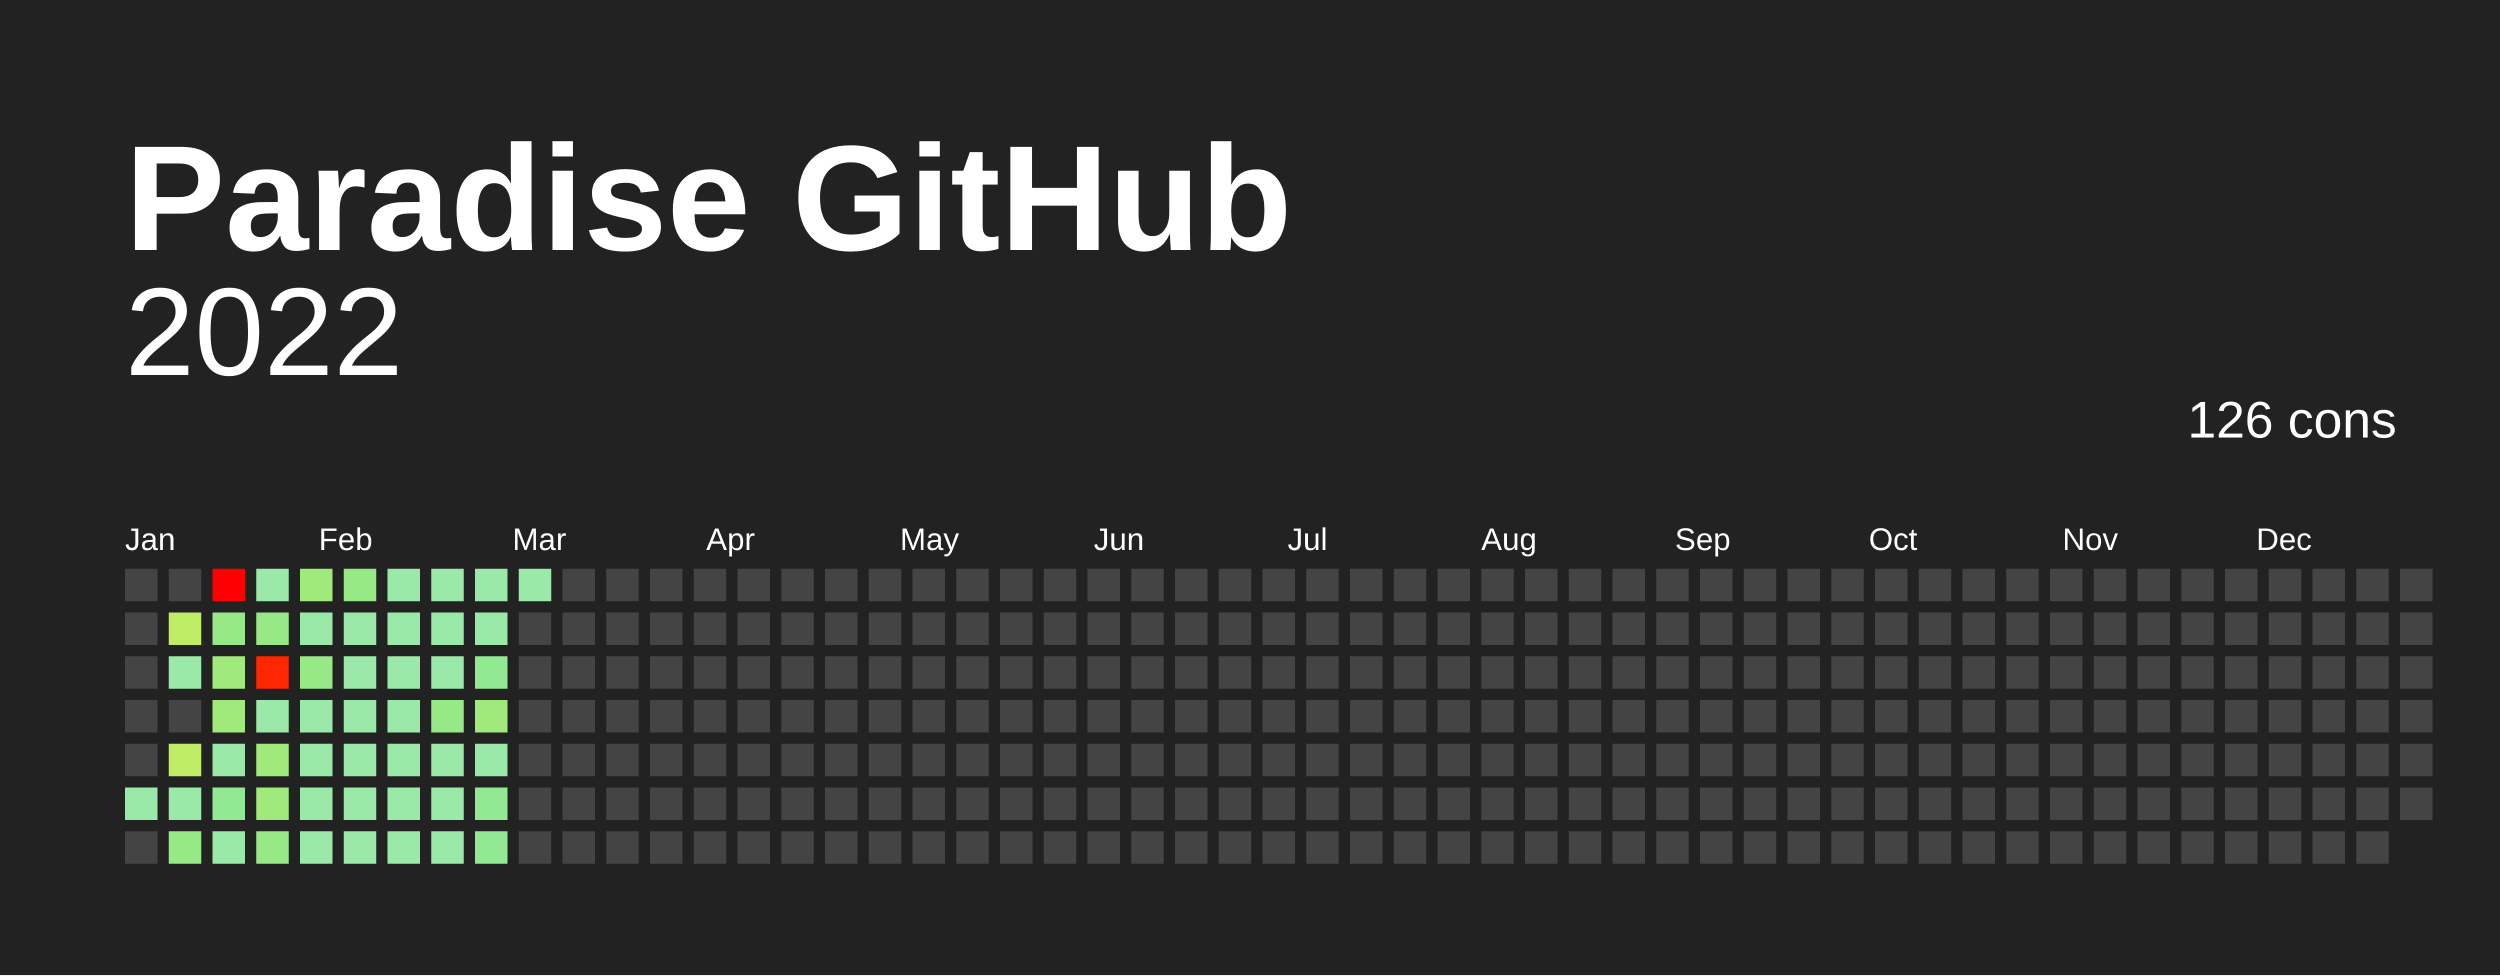
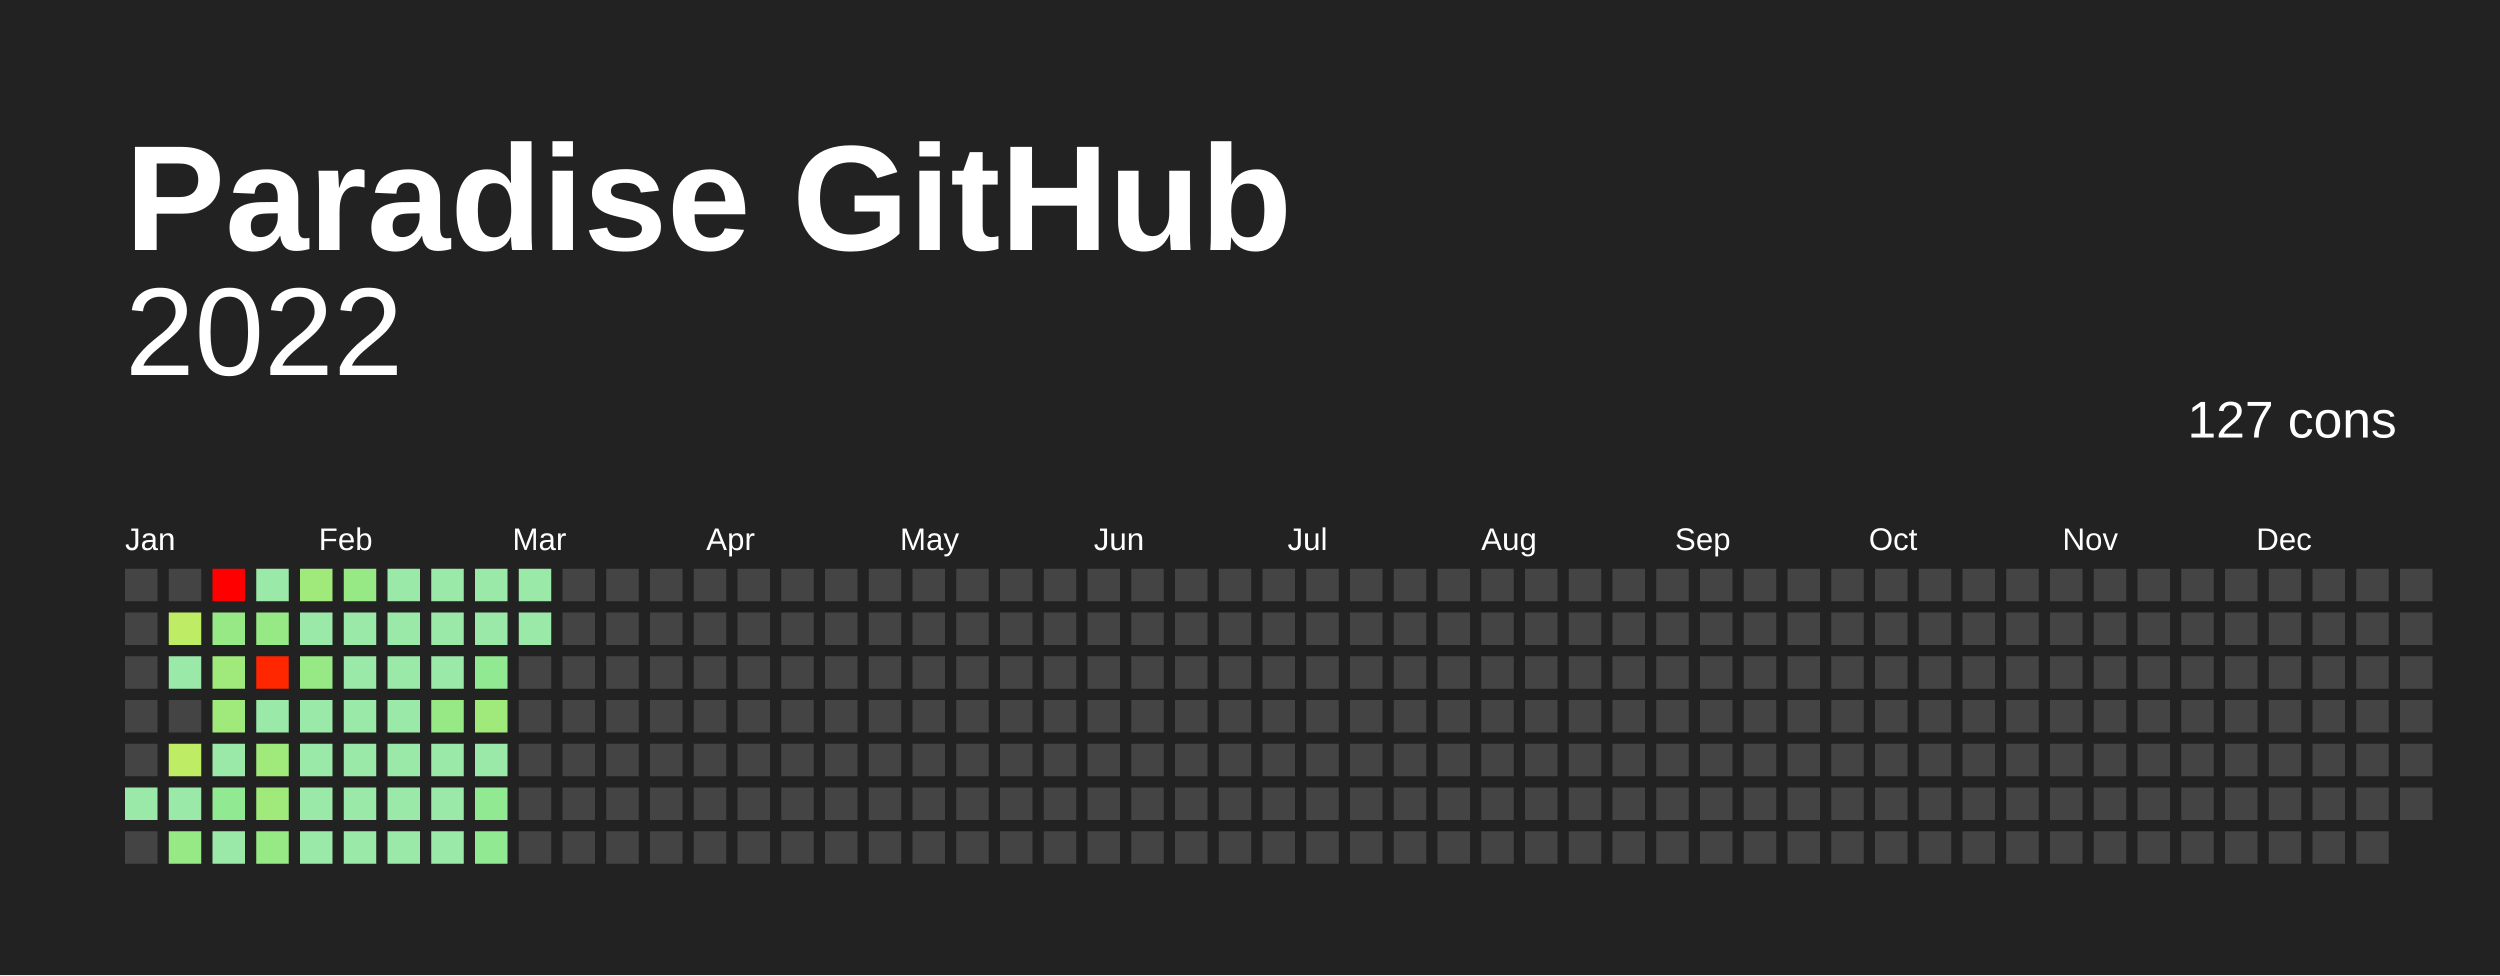
<svg xmlns="http://www.w3.org/2000/svg" baseProfile="full" height="78mm" version="1.1" viewBox="0,0,200,78" width="200mm">
  <defs />
  <rect fill="#222222" height="78" width="200" x="0" y="0" />
  <text fill="#FFFFFF" style="font-size:12px; font-family:Arial; font-weight:bold;" x="10" y="20">Paradise GitHub</text>
  <text alignment-baseline="hanging" fill="#FFFFFF" style="font-size:10.0px; font-family:Arial;" x="10" y="30">2022</text>
-   <text alignment-baseline="hanging" fill="#FFFFFF" style="font-size:4.125px; font-family:Arial;" x="175" y="35">126 cons</text>
+   <text alignment-baseline="hanging" fill="#FFFFFF" style="font-size:4.125px; font-family:Arial;" x="175" y="35">127 cons</text>
  <text fill="#FFFFFF" style="font-size:2.5px; font-family:Arial" x="10.0" y="44">Jan</text>
  <text fill="#FFFFFF" style="font-size:2.5px; font-family:Arial" x="25.5" y="44">Feb</text>
  <text fill="#FFFFFF" style="font-size:2.5px; font-family:Arial" x="41.0" y="44">Mar</text>
  <text fill="#FFFFFF" style="font-size:2.5px; font-family:Arial" x="56.5" y="44">Apr</text>
  <text fill="#FFFFFF" style="font-size:2.5px; font-family:Arial" x="72.0" y="44">May</text>
  <text fill="#FFFFFF" style="font-size:2.5px; font-family:Arial" x="87.5" y="44">Jun</text>
  <text fill="#FFFFFF" style="font-size:2.5px; font-family:Arial" x="103.0" y="44">Jul</text>
  <text fill="#FFFFFF" style="font-size:2.5px; font-family:Arial" x="118.5" y="44">Aug</text>
  <text fill="#FFFFFF" style="font-size:2.5px; font-family:Arial" x="134.0" y="44">Sep</text>
  <text fill="#FFFFFF" style="font-size:2.5px; font-family:Arial" x="149.5" y="44">Oct</text>
  <text fill="#FFFFFF" style="font-size:2.5px; font-family:Arial" x="165.0" y="44">Nov</text>
  <text fill="#FFFFFF" style="font-size:2.5px; font-family:Arial" x="180.5" y="44">Dec</text>
  <rect fill="#444444" height="2.6" width="2.6" x="10.0" y="45.5" />
  <rect fill="#444444" height="2.6" width="2.6" x="10.0" y="49.0" />
  <rect fill="#444444" height="2.6" width="2.6" x="10.0" y="52.5" />
  <rect fill="#444444" height="2.6" width="2.6" x="10.0" y="56.0" />
  <rect fill="#444444" height="2.6" width="2.6" x="10.0" y="59.5" />
  <rect fill="#9be9a8" height="2.6" width="2.6" x="10.0" y="63.0" />
  <rect fill="#444444" height="2.6" width="2.6" x="10.0" y="66.5" />
  <rect fill="#444444" height="2.6" width="2.6" x="13.5" y="45.5" />
  <rect fill="#bfec65" height="2.6" width="2.6" x="13.5" y="49.0" />
  <rect fill="#9be9a8" height="2.6" width="2.6" x="13.5" y="52.5" />
  <rect fill="#444444" height="2.6" width="2.6" x="13.5" y="56.0" />
  <rect fill="#bfec65" height="2.6" width="2.6" x="13.5" y="59.5" />
  <rect fill="#9be9a8" height="2.6" width="2.6" x="13.5" y="63.0" />
  <rect fill="#97e986" height="2.6" width="2.6" x="13.5" y="66.5" />
  <rect fill="red" height="2.6" width="2.6" x="17.0" y="45.5" />
  <rect fill="#97e986" height="2.6" width="2.6" x="17.0" y="49.0" />
  <rect fill="#a0ea7b" height="2.6" width="2.6" x="17.0" y="52.5" />
  <rect fill="#a0ea7b" height="2.6" width="2.6" x="17.0" y="56.0" />
  <rect fill="#9be9a8" height="2.6" width="2.6" x="17.0" y="59.5" />
  <rect fill="#91e991" height="2.6" width="2.6" x="17.0" y="63.0" />
  <rect fill="#9be9a8" height="2.6" width="2.6" x="17.0" y="66.5" />
  <rect fill="#9be9a8" height="2.6" width="2.6" x="20.5" y="45.5" />
  <rect fill="#97e986" height="2.6" width="2.6" x="20.5" y="49.0" />
  <rect fill="#ff2700" height="2.6" width="2.6" x="20.5" y="52.5" />
  <rect fill="#9be9a8" height="2.6" width="2.6" x="20.5" y="56.0" />
  <rect fill="#a0ea7b" height="2.6" width="2.6" x="20.5" y="59.5" />
  <rect fill="#a0ea7b" height="2.6" width="2.6" x="20.5" y="63.0" />
  <rect fill="#97e986" height="2.6" width="2.6" x="20.5" y="66.5" />
  <rect fill="#a0ea7b" height="2.6" width="2.6" x="24.0" y="45.5" />
  <rect fill="#9be9a8" height="2.6" width="2.6" x="24.0" y="49.0" />
  <rect fill="#97e986" height="2.6" width="2.6" x="24.0" y="52.5" />
  <rect fill="#9be9a8" height="2.6" width="2.6" x="24.0" y="56.0" />
  <rect fill="#9be9a8" height="2.6" width="2.6" x="24.0" y="59.5" />
  <rect fill="#9be9a8" height="2.6" width="2.6" x="24.0" y="63.0" />
  <rect fill="#9be9a8" height="2.6" width="2.6" x="24.0" y="66.5" />
  <rect fill="#97e986" height="2.6" width="2.6" x="27.5" y="45.5" />
  <rect fill="#9be9a8" height="2.6" width="2.6" x="27.5" y="49.0" />
  <rect fill="#9be9a8" height="2.6" width="2.6" x="27.5" y="52.5" />
  <rect fill="#9be9a8" height="2.6" width="2.6" x="27.5" y="56.0" />
  <rect fill="#9be9a8" height="2.6" width="2.6" x="27.5" y="59.5" />
  <rect fill="#9be9a8" height="2.6" width="2.6" x="27.5" y="63.0" />
  <rect fill="#9be9a8" height="2.6" width="2.6" x="27.5" y="66.5" />
  <rect fill="#9be9a8" height="2.6" width="2.6" x="31.0" y="45.5" />
  <rect fill="#9be9a8" height="2.6" width="2.6" x="31.0" y="49.0" />
  <rect fill="#9be9a8" height="2.6" width="2.6" x="31.0" y="52.5" />
  <rect fill="#9be9a8" height="2.6" width="2.6" x="31.0" y="56.0" />
  <rect fill="#9be9a8" height="2.6" width="2.6" x="31.0" y="59.5" />
  <rect fill="#9be9a8" height="2.6" width="2.6" x="31.0" y="63.0" />
  <rect fill="#9be9a8" height="2.6" width="2.6" x="31.0" y="66.5" />
  <rect fill="#9be9a8" height="2.6" width="2.6" x="34.5" y="45.5" />
  <rect fill="#9be9a8" height="2.6" width="2.6" x="34.5" y="49.0" />
  <rect fill="#9be9a8" height="2.6" width="2.6" x="34.5" y="52.5" />
  <rect fill="#97e986" height="2.6" width="2.6" x="34.5" y="56.0" />
  <rect fill="#9be9a8" height="2.6" width="2.6" x="34.5" y="59.5" />
  <rect fill="#9be9a8" height="2.6" width="2.6" x="34.5" y="63.0" />
  <rect fill="#9be9a8" height="2.6" width="2.6" x="34.5" y="66.5" />
  <rect fill="#9be9a8" height="2.6" width="2.6" x="38.0" y="45.5" />
  <rect fill="#9be9a8" height="2.6" width="2.6" x="38.0" y="49.0" />
  <rect fill="#91e991" height="2.6" width="2.6" x="38.0" y="52.5" />
  <rect fill="#a0ea7b" height="2.6" width="2.6" x="38.0" y="56.0" />
  <rect fill="#9be9a8" height="2.6" width="2.6" x="38.0" y="59.5" />
  <rect fill="#91e991" height="2.6" width="2.6" x="38.0" y="63.0" />
  <rect fill="#91e991" height="2.6" width="2.6" x="38.0" y="66.5" />
  <rect fill="#9be9a8" height="2.6" width="2.6" x="41.5" y="45.5" />
-   <rect fill="#444444" height="2.6" width="2.6" x="41.5" y="49.0" />
+   <rect fill="#9be9a8" height="2.6" width="2.6" x="41.5" y="49.0" />
  <rect fill="#444444" height="2.6" width="2.6" x="41.5" y="52.5" />
  <rect fill="#444444" height="2.6" width="2.6" x="41.5" y="56.0" />
  <rect fill="#444444" height="2.6" width="2.6" x="41.5" y="59.5" />
  <rect fill="#444444" height="2.6" width="2.6" x="41.5" y="63.0" />
  <rect fill="#444444" height="2.6" width="2.6" x="41.5" y="66.5" />
  <rect fill="#444444" height="2.6" width="2.6" x="45.0" y="45.5" />
  <rect fill="#444444" height="2.6" width="2.6" x="45.0" y="49.0" />
  <rect fill="#444444" height="2.6" width="2.6" x="45.0" y="52.5" />
  <rect fill="#444444" height="2.6" width="2.6" x="45.0" y="56.0" />
  <rect fill="#444444" height="2.6" width="2.6" x="45.0" y="59.5" />
  <rect fill="#444444" height="2.6" width="2.6" x="45.0" y="63.0" />
  <rect fill="#444444" height="2.6" width="2.6" x="45.0" y="66.5" />
  <rect fill="#444444" height="2.6" width="2.6" x="48.5" y="45.5" />
  <rect fill="#444444" height="2.6" width="2.6" x="48.5" y="49.0" />
  <rect fill="#444444" height="2.6" width="2.6" x="48.5" y="52.5" />
  <rect fill="#444444" height="2.6" width="2.6" x="48.5" y="56.0" />
  <rect fill="#444444" height="2.6" width="2.6" x="48.5" y="59.5" />
  <rect fill="#444444" height="2.6" width="2.6" x="48.5" y="63.0" />
  <rect fill="#444444" height="2.6" width="2.6" x="48.5" y="66.5" />
  <rect fill="#444444" height="2.6" width="2.6" x="52.0" y="45.5" />
  <rect fill="#444444" height="2.6" width="2.6" x="52.0" y="49.0" />
  <rect fill="#444444" height="2.6" width="2.6" x="52.0" y="52.5" />
  <rect fill="#444444" height="2.6" width="2.6" x="52.0" y="56.0" />
  <rect fill="#444444" height="2.6" width="2.6" x="52.0" y="59.5" />
  <rect fill="#444444" height="2.6" width="2.6" x="52.0" y="63.0" />
  <rect fill="#444444" height="2.6" width="2.6" x="52.0" y="66.5" />
  <rect fill="#444444" height="2.6" width="2.6" x="55.5" y="45.5" />
  <rect fill="#444444" height="2.6" width="2.6" x="55.5" y="49.0" />
  <rect fill="#444444" height="2.6" width="2.6" x="55.5" y="52.5" />
  <rect fill="#444444" height="2.6" width="2.6" x="55.5" y="56.0" />
  <rect fill="#444444" height="2.6" width="2.6" x="55.5" y="59.5" />
  <rect fill="#444444" height="2.6" width="2.6" x="55.5" y="63.0" />
  <rect fill="#444444" height="2.6" width="2.6" x="55.5" y="66.5" />
  <rect fill="#444444" height="2.6" width="2.6" x="59.0" y="45.5" />
  <rect fill="#444444" height="2.6" width="2.6" x="59.0" y="49.0" />
  <rect fill="#444444" height="2.6" width="2.6" x="59.0" y="52.5" />
  <rect fill="#444444" height="2.6" width="2.6" x="59.0" y="56.0" />
  <rect fill="#444444" height="2.6" width="2.6" x="59.0" y="59.5" />
  <rect fill="#444444" height="2.6" width="2.6" x="59.0" y="63.0" />
  <rect fill="#444444" height="2.6" width="2.6" x="59.0" y="66.5" />
  <rect fill="#444444" height="2.6" width="2.6" x="62.5" y="45.5" />
  <rect fill="#444444" height="2.6" width="2.6" x="62.5" y="49.0" />
  <rect fill="#444444" height="2.6" width="2.6" x="62.5" y="52.5" />
  <rect fill="#444444" height="2.6" width="2.6" x="62.5" y="56.0" />
  <rect fill="#444444" height="2.6" width="2.6" x="62.5" y="59.5" />
  <rect fill="#444444" height="2.6" width="2.6" x="62.5" y="63.0" />
  <rect fill="#444444" height="2.6" width="2.6" x="62.5" y="66.5" />
  <rect fill="#444444" height="2.6" width="2.6" x="66.0" y="45.5" />
  <rect fill="#444444" height="2.6" width="2.6" x="66.0" y="49.0" />
  <rect fill="#444444" height="2.6" width="2.6" x="66.0" y="52.5" />
  <rect fill="#444444" height="2.6" width="2.6" x="66.0" y="56.0" />
  <rect fill="#444444" height="2.6" width="2.6" x="66.0" y="59.5" />
  <rect fill="#444444" height="2.6" width="2.6" x="66.0" y="63.0" />
  <rect fill="#444444" height="2.6" width="2.6" x="66.0" y="66.5" />
  <rect fill="#444444" height="2.6" width="2.6" x="69.5" y="45.5" />
  <rect fill="#444444" height="2.6" width="2.6" x="69.5" y="49.0" />
  <rect fill="#444444" height="2.6" width="2.6" x="69.5" y="52.5" />
  <rect fill="#444444" height="2.6" width="2.6" x="69.5" y="56.0" />
  <rect fill="#444444" height="2.6" width="2.6" x="69.5" y="59.5" />
  <rect fill="#444444" height="2.6" width="2.6" x="69.5" y="63.0" />
  <rect fill="#444444" height="2.6" width="2.6" x="69.5" y="66.5" />
  <rect fill="#444444" height="2.6" width="2.6" x="73.0" y="45.5" />
  <rect fill="#444444" height="2.6" width="2.6" x="73.0" y="49.0" />
  <rect fill="#444444" height="2.6" width="2.6" x="73.0" y="52.5" />
  <rect fill="#444444" height="2.6" width="2.6" x="73.0" y="56.0" />
  <rect fill="#444444" height="2.6" width="2.6" x="73.0" y="59.5" />
  <rect fill="#444444" height="2.6" width="2.6" x="73.0" y="63.0" />
  <rect fill="#444444" height="2.6" width="2.6" x="73.0" y="66.5" />
  <rect fill="#444444" height="2.6" width="2.6" x="76.5" y="45.5" />
  <rect fill="#444444" height="2.6" width="2.6" x="76.5" y="49.0" />
  <rect fill="#444444" height="2.6" width="2.6" x="76.5" y="52.5" />
  <rect fill="#444444" height="2.6" width="2.6" x="76.5" y="56.0" />
  <rect fill="#444444" height="2.6" width="2.6" x="76.5" y="59.5" />
  <rect fill="#444444" height="2.6" width="2.6" x="76.5" y="63.0" />
  <rect fill="#444444" height="2.6" width="2.6" x="76.5" y="66.5" />
  <rect fill="#444444" height="2.6" width="2.6" x="80.0" y="45.5" />
  <rect fill="#444444" height="2.6" width="2.6" x="80.0" y="49.0" />
  <rect fill="#444444" height="2.6" width="2.6" x="80.0" y="52.5" />
  <rect fill="#444444" height="2.6" width="2.6" x="80.0" y="56.0" />
  <rect fill="#444444" height="2.6" width="2.6" x="80.0" y="59.5" />
  <rect fill="#444444" height="2.6" width="2.6" x="80.0" y="63.0" />
  <rect fill="#444444" height="2.6" width="2.6" x="80.0" y="66.5" />
  <rect fill="#444444" height="2.6" width="2.6" x="83.5" y="45.5" />
  <rect fill="#444444" height="2.6" width="2.6" x="83.5" y="49.0" />
  <rect fill="#444444" height="2.6" width="2.6" x="83.5" y="52.5" />
  <rect fill="#444444" height="2.6" width="2.6" x="83.5" y="56.0" />
  <rect fill="#444444" height="2.6" width="2.6" x="83.5" y="59.5" />
  <rect fill="#444444" height="2.6" width="2.6" x="83.5" y="63.0" />
  <rect fill="#444444" height="2.6" width="2.6" x="83.5" y="66.5" />
  <rect fill="#444444" height="2.6" width="2.6" x="87.0" y="45.5" />
  <rect fill="#444444" height="2.6" width="2.6" x="87.0" y="49.0" />
  <rect fill="#444444" height="2.6" width="2.6" x="87.0" y="52.5" />
  <rect fill="#444444" height="2.6" width="2.6" x="87.0" y="56.0" />
  <rect fill="#444444" height="2.6" width="2.6" x="87.0" y="59.5" />
  <rect fill="#444444" height="2.6" width="2.6" x="87.0" y="63.0" />
  <rect fill="#444444" height="2.6" width="2.6" x="87.0" y="66.5" />
  <rect fill="#444444" height="2.6" width="2.6" x="90.5" y="45.5" />
  <rect fill="#444444" height="2.6" width="2.6" x="90.5" y="49.0" />
  <rect fill="#444444" height="2.6" width="2.6" x="90.5" y="52.5" />
  <rect fill="#444444" height="2.6" width="2.6" x="90.5" y="56.0" />
  <rect fill="#444444" height="2.6" width="2.6" x="90.5" y="59.5" />
  <rect fill="#444444" height="2.6" width="2.6" x="90.5" y="63.0" />
  <rect fill="#444444" height="2.6" width="2.6" x="90.5" y="66.5" />
  <rect fill="#444444" height="2.6" width="2.6" x="94.0" y="45.5" />
  <rect fill="#444444" height="2.6" width="2.6" x="94.0" y="49.0" />
  <rect fill="#444444" height="2.6" width="2.6" x="94.0" y="52.5" />
  <rect fill="#444444" height="2.6" width="2.6" x="94.0" y="56.0" />
  <rect fill="#444444" height="2.6" width="2.6" x="94.0" y="59.5" />
  <rect fill="#444444" height="2.6" width="2.6" x="94.0" y="63.0" />
  <rect fill="#444444" height="2.6" width="2.6" x="94.0" y="66.5" />
  <rect fill="#444444" height="2.6" width="2.6" x="97.5" y="45.5" />
  <rect fill="#444444" height="2.6" width="2.6" x="97.5" y="49.0" />
  <rect fill="#444444" height="2.6" width="2.6" x="97.5" y="52.5" />
  <rect fill="#444444" height="2.6" width="2.6" x="97.5" y="56.0" />
  <rect fill="#444444" height="2.6" width="2.6" x="97.5" y="59.5" />
  <rect fill="#444444" height="2.6" width="2.6" x="97.5" y="63.0" />
  <rect fill="#444444" height="2.6" width="2.6" x="97.5" y="66.5" />
  <rect fill="#444444" height="2.6" width="2.6" x="101.0" y="45.5" />
  <rect fill="#444444" height="2.6" width="2.6" x="101.0" y="49.0" />
  <rect fill="#444444" height="2.6" width="2.6" x="101.0" y="52.5" />
  <rect fill="#444444" height="2.6" width="2.6" x="101.0" y="56.0" />
  <rect fill="#444444" height="2.6" width="2.6" x="101.0" y="59.5" />
  <rect fill="#444444" height="2.6" width="2.6" x="101.0" y="63.0" />
  <rect fill="#444444" height="2.6" width="2.6" x="101.0" y="66.5" />
  <rect fill="#444444" height="2.6" width="2.6" x="104.5" y="45.5" />
  <rect fill="#444444" height="2.6" width="2.6" x="104.5" y="49.0" />
  <rect fill="#444444" height="2.6" width="2.6" x="104.5" y="52.5" />
  <rect fill="#444444" height="2.6" width="2.6" x="104.5" y="56.0" />
  <rect fill="#444444" height="2.6" width="2.6" x="104.5" y="59.5" />
  <rect fill="#444444" height="2.6" width="2.6" x="104.5" y="63.0" />
  <rect fill="#444444" height="2.6" width="2.6" x="104.5" y="66.5" />
  <rect fill="#444444" height="2.6" width="2.6" x="108.0" y="45.5" />
  <rect fill="#444444" height="2.6" width="2.6" x="108.0" y="49.0" />
  <rect fill="#444444" height="2.6" width="2.6" x="108.0" y="52.5" />
  <rect fill="#444444" height="2.6" width="2.6" x="108.0" y="56.0" />
  <rect fill="#444444" height="2.6" width="2.6" x="108.0" y="59.5" />
  <rect fill="#444444" height="2.6" width="2.6" x="108.0" y="63.0" />
  <rect fill="#444444" height="2.6" width="2.6" x="108.0" y="66.5" />
  <rect fill="#444444" height="2.6" width="2.6" x="111.5" y="45.5" />
  <rect fill="#444444" height="2.6" width="2.6" x="111.5" y="49.0" />
  <rect fill="#444444" height="2.6" width="2.6" x="111.5" y="52.5" />
  <rect fill="#444444" height="2.6" width="2.6" x="111.5" y="56.0" />
  <rect fill="#444444" height="2.6" width="2.6" x="111.5" y="59.5" />
  <rect fill="#444444" height="2.6" width="2.6" x="111.5" y="63.0" />
  <rect fill="#444444" height="2.6" width="2.6" x="111.5" y="66.5" />
  <rect fill="#444444" height="2.6" width="2.6" x="115.0" y="45.5" />
  <rect fill="#444444" height="2.6" width="2.6" x="115.0" y="49.0" />
  <rect fill="#444444" height="2.6" width="2.6" x="115.0" y="52.5" />
  <rect fill="#444444" height="2.6" width="2.6" x="115.0" y="56.0" />
  <rect fill="#444444" height="2.6" width="2.6" x="115.0" y="59.5" />
  <rect fill="#444444" height="2.6" width="2.6" x="115.0" y="63.0" />
  <rect fill="#444444" height="2.6" width="2.6" x="115.0" y="66.5" />
  <rect fill="#444444" height="2.6" width="2.6" x="118.5" y="45.5" />
  <rect fill="#444444" height="2.6" width="2.6" x="118.5" y="49.0" />
  <rect fill="#444444" height="2.6" width="2.6" x="118.5" y="52.5" />
  <rect fill="#444444" height="2.6" width="2.6" x="118.5" y="56.0" />
  <rect fill="#444444" height="2.6" width="2.6" x="118.5" y="59.5" />
  <rect fill="#444444" height="2.6" width="2.6" x="118.5" y="63.0" />
  <rect fill="#444444" height="2.6" width="2.6" x="118.5" y="66.5" />
  <rect fill="#444444" height="2.6" width="2.6" x="122.0" y="45.5" />
  <rect fill="#444444" height="2.6" width="2.6" x="122.0" y="49.0" />
  <rect fill="#444444" height="2.6" width="2.6" x="122.0" y="52.5" />
  <rect fill="#444444" height="2.6" width="2.6" x="122.0" y="56.0" />
  <rect fill="#444444" height="2.6" width="2.6" x="122.0" y="59.5" />
  <rect fill="#444444" height="2.6" width="2.6" x="122.0" y="63.0" />
  <rect fill="#444444" height="2.6" width="2.6" x="122.0" y="66.5" />
  <rect fill="#444444" height="2.6" width="2.6" x="125.5" y="45.5" />
  <rect fill="#444444" height="2.6" width="2.6" x="125.5" y="49.0" />
  <rect fill="#444444" height="2.6" width="2.6" x="125.5" y="52.5" />
  <rect fill="#444444" height="2.6" width="2.6" x="125.5" y="56.0" />
  <rect fill="#444444" height="2.6" width="2.6" x="125.5" y="59.5" />
  <rect fill="#444444" height="2.6" width="2.6" x="125.5" y="63.0" />
  <rect fill="#444444" height="2.6" width="2.6" x="125.5" y="66.5" />
  <rect fill="#444444" height="2.6" width="2.6" x="129.0" y="45.5" />
  <rect fill="#444444" height="2.6" width="2.6" x="129.0" y="49.0" />
  <rect fill="#444444" height="2.6" width="2.6" x="129.0" y="52.5" />
  <rect fill="#444444" height="2.6" width="2.6" x="129.0" y="56.0" />
  <rect fill="#444444" height="2.6" width="2.6" x="129.0" y="59.5" />
  <rect fill="#444444" height="2.6" width="2.6" x="129.0" y="63.0" />
  <rect fill="#444444" height="2.6" width="2.6" x="129.0" y="66.5" />
  <rect fill="#444444" height="2.6" width="2.6" x="132.5" y="45.5" />
  <rect fill="#444444" height="2.6" width="2.6" x="132.5" y="49.0" />
  <rect fill="#444444" height="2.6" width="2.6" x="132.5" y="52.5" />
  <rect fill="#444444" height="2.6" width="2.6" x="132.5" y="56.0" />
  <rect fill="#444444" height="2.6" width="2.6" x="132.5" y="59.5" />
  <rect fill="#444444" height="2.6" width="2.6" x="132.5" y="63.0" />
  <rect fill="#444444" height="2.6" width="2.6" x="132.5" y="66.5" />
  <rect fill="#444444" height="2.6" width="2.6" x="136.0" y="45.5" />
  <rect fill="#444444" height="2.6" width="2.6" x="136.0" y="49.0" />
  <rect fill="#444444" height="2.6" width="2.6" x="136.0" y="52.5" />
  <rect fill="#444444" height="2.6" width="2.6" x="136.0" y="56.0" />
  <rect fill="#444444" height="2.6" width="2.6" x="136.0" y="59.5" />
  <rect fill="#444444" height="2.6" width="2.6" x="136.0" y="63.0" />
  <rect fill="#444444" height="2.6" width="2.6" x="136.0" y="66.5" />
  <rect fill="#444444" height="2.6" width="2.6" x="139.5" y="45.5" />
  <rect fill="#444444" height="2.6" width="2.6" x="139.5" y="49.0" />
  <rect fill="#444444" height="2.6" width="2.6" x="139.5" y="52.5" />
  <rect fill="#444444" height="2.6" width="2.6" x="139.5" y="56.0" />
  <rect fill="#444444" height="2.6" width="2.6" x="139.5" y="59.5" />
  <rect fill="#444444" height="2.6" width="2.6" x="139.5" y="63.0" />
  <rect fill="#444444" height="2.6" width="2.6" x="139.5" y="66.5" />
  <rect fill="#444444" height="2.6" width="2.6" x="143.0" y="45.5" />
  <rect fill="#444444" height="2.6" width="2.6" x="143.0" y="49.0" />
  <rect fill="#444444" height="2.6" width="2.6" x="143.0" y="52.5" />
  <rect fill="#444444" height="2.6" width="2.6" x="143.0" y="56.0" />
  <rect fill="#444444" height="2.6" width="2.6" x="143.0" y="59.5" />
  <rect fill="#444444" height="2.6" width="2.6" x="143.0" y="63.0" />
  <rect fill="#444444" height="2.6" width="2.6" x="143.0" y="66.5" />
  <rect fill="#444444" height="2.6" width="2.6" x="146.5" y="45.5" />
  <rect fill="#444444" height="2.6" width="2.6" x="146.5" y="49.0" />
  <rect fill="#444444" height="2.6" width="2.6" x="146.5" y="52.5" />
  <rect fill="#444444" height="2.6" width="2.6" x="146.5" y="56.0" />
  <rect fill="#444444" height="2.6" width="2.6" x="146.5" y="59.5" />
  <rect fill="#444444" height="2.6" width="2.6" x="146.5" y="63.0" />
  <rect fill="#444444" height="2.6" width="2.6" x="146.5" y="66.5" />
  <rect fill="#444444" height="2.6" width="2.6" x="150.0" y="45.5" />
  <rect fill="#444444" height="2.6" width="2.6" x="150.0" y="49.0" />
  <rect fill="#444444" height="2.6" width="2.6" x="150.0" y="52.5" />
  <rect fill="#444444" height="2.6" width="2.6" x="150.0" y="56.0" />
  <rect fill="#444444" height="2.6" width="2.6" x="150.0" y="59.5" />
  <rect fill="#444444" height="2.6" width="2.6" x="150.0" y="63.0" />
  <rect fill="#444444" height="2.6" width="2.6" x="150.0" y="66.5" />
  <rect fill="#444444" height="2.6" width="2.6" x="153.5" y="45.5" />
  <rect fill="#444444" height="2.6" width="2.6" x="153.5" y="49.0" />
  <rect fill="#444444" height="2.6" width="2.6" x="153.5" y="52.5" />
  <rect fill="#444444" height="2.6" width="2.6" x="153.5" y="56.0" />
  <rect fill="#444444" height="2.6" width="2.6" x="153.5" y="59.5" />
  <rect fill="#444444" height="2.6" width="2.6" x="153.5" y="63.0" />
  <rect fill="#444444" height="2.6" width="2.6" x="153.5" y="66.5" />
  <rect fill="#444444" height="2.6" width="2.6" x="157.0" y="45.5" />
  <rect fill="#444444" height="2.6" width="2.6" x="157.0" y="49.0" />
  <rect fill="#444444" height="2.6" width="2.6" x="157.0" y="52.5" />
  <rect fill="#444444" height="2.6" width="2.6" x="157.0" y="56.0" />
  <rect fill="#444444" height="2.6" width="2.6" x="157.0" y="59.5" />
  <rect fill="#444444" height="2.6" width="2.6" x="157.0" y="63.0" />
  <rect fill="#444444" height="2.6" width="2.6" x="157.0" y="66.5" />
  <rect fill="#444444" height="2.6" width="2.6" x="160.5" y="45.5" />
  <rect fill="#444444" height="2.6" width="2.6" x="160.5" y="49.0" />
  <rect fill="#444444" height="2.6" width="2.6" x="160.5" y="52.5" />
  <rect fill="#444444" height="2.6" width="2.6" x="160.5" y="56.0" />
  <rect fill="#444444" height="2.6" width="2.6" x="160.5" y="59.5" />
  <rect fill="#444444" height="2.6" width="2.6" x="160.5" y="63.0" />
  <rect fill="#444444" height="2.6" width="2.6" x="160.5" y="66.5" />
  <rect fill="#444444" height="2.6" width="2.6" x="164.0" y="45.5" />
  <rect fill="#444444" height="2.6" width="2.6" x="164.0" y="49.0" />
  <rect fill="#444444" height="2.6" width="2.6" x="164.0" y="52.5" />
  <rect fill="#444444" height="2.6" width="2.6" x="164.0" y="56.0" />
  <rect fill="#444444" height="2.6" width="2.6" x="164.0" y="59.5" />
  <rect fill="#444444" height="2.6" width="2.6" x="164.0" y="63.0" />
  <rect fill="#444444" height="2.6" width="2.6" x="164.0" y="66.5" />
  <rect fill="#444444" height="2.6" width="2.6" x="167.5" y="45.5" />
  <rect fill="#444444" height="2.6" width="2.6" x="167.5" y="49.0" />
  <rect fill="#444444" height="2.6" width="2.6" x="167.5" y="52.5" />
  <rect fill="#444444" height="2.6" width="2.6" x="167.5" y="56.0" />
  <rect fill="#444444" height="2.6" width="2.6" x="167.5" y="59.5" />
  <rect fill="#444444" height="2.6" width="2.6" x="167.5" y="63.0" />
  <rect fill="#444444" height="2.6" width="2.6" x="167.5" y="66.5" />
  <rect fill="#444444" height="2.6" width="2.6" x="171.0" y="45.5" />
  <rect fill="#444444" height="2.6" width="2.6" x="171.0" y="49.0" />
  <rect fill="#444444" height="2.6" width="2.6" x="171.0" y="52.5" />
  <rect fill="#444444" height="2.6" width="2.6" x="171.0" y="56.0" />
  <rect fill="#444444" height="2.6" width="2.6" x="171.0" y="59.5" />
  <rect fill="#444444" height="2.6" width="2.6" x="171.0" y="63.0" />
  <rect fill="#444444" height="2.6" width="2.6" x="171.0" y="66.5" />
  <rect fill="#444444" height="2.6" width="2.6" x="174.5" y="45.5" />
  <rect fill="#444444" height="2.6" width="2.6" x="174.5" y="49.0" />
  <rect fill="#444444" height="2.6" width="2.6" x="174.5" y="52.5" />
  <rect fill="#444444" height="2.6" width="2.6" x="174.5" y="56.0" />
  <rect fill="#444444" height="2.6" width="2.6" x="174.5" y="59.5" />
  <rect fill="#444444" height="2.6" width="2.6" x="174.5" y="63.0" />
  <rect fill="#444444" height="2.6" width="2.6" x="174.5" y="66.5" />
  <rect fill="#444444" height="2.6" width="2.6" x="178.0" y="45.5" />
  <rect fill="#444444" height="2.6" width="2.6" x="178.0" y="49.0" />
  <rect fill="#444444" height="2.6" width="2.6" x="178.0" y="52.5" />
  <rect fill="#444444" height="2.6" width="2.6" x="178.0" y="56.0" />
  <rect fill="#444444" height="2.6" width="2.6" x="178.0" y="59.5" />
  <rect fill="#444444" height="2.6" width="2.6" x="178.0" y="63.0" />
  <rect fill="#444444" height="2.6" width="2.6" x="178.0" y="66.5" />
  <rect fill="#444444" height="2.6" width="2.6" x="181.5" y="45.5" />
  <rect fill="#444444" height="2.6" width="2.6" x="181.5" y="49.0" />
  <rect fill="#444444" height="2.6" width="2.6" x="181.5" y="52.5" />
  <rect fill="#444444" height="2.6" width="2.6" x="181.5" y="56.0" />
  <rect fill="#444444" height="2.6" width="2.6" x="181.5" y="59.5" />
  <rect fill="#444444" height="2.6" width="2.6" x="181.5" y="63.0" />
  <rect fill="#444444" height="2.6" width="2.6" x="181.5" y="66.5" />
  <rect fill="#444444" height="2.6" width="2.6" x="185.0" y="45.5" />
  <rect fill="#444444" height="2.6" width="2.6" x="185.0" y="49.0" />
  <rect fill="#444444" height="2.6" width="2.6" x="185.0" y="52.5" />
  <rect fill="#444444" height="2.6" width="2.6" x="185.0" y="56.0" />
  <rect fill="#444444" height="2.6" width="2.6" x="185.0" y="59.5" />
  <rect fill="#444444" height="2.6" width="2.6" x="185.0" y="63.0" />
  <rect fill="#444444" height="2.6" width="2.6" x="185.0" y="66.5" />
  <rect fill="#444444" height="2.6" width="2.6" x="188.5" y="45.5" />
  <rect fill="#444444" height="2.6" width="2.6" x="188.5" y="49.0" />
  <rect fill="#444444" height="2.6" width="2.6" x="188.5" y="52.5" />
  <rect fill="#444444" height="2.6" width="2.6" x="188.5" y="56.0" />
  <rect fill="#444444" height="2.6" width="2.6" x="188.5" y="59.5" />
  <rect fill="#444444" height="2.6" width="2.6" x="188.5" y="63.0" />
  <rect fill="#444444" height="2.6" width="2.6" x="188.5" y="66.5" />
  <rect fill="#444444" height="2.6" width="2.6" x="192.0" y="45.5" />
  <rect fill="#444444" height="2.6" width="2.6" x="192.0" y="49.0" />
  <rect fill="#444444" height="2.6" width="2.6" x="192.0" y="52.5" />
  <rect fill="#444444" height="2.6" width="2.6" x="192.0" y="56.0" />
  <rect fill="#444444" height="2.6" width="2.6" x="192.0" y="59.5" />
  <rect fill="#444444" height="2.6" width="2.6" x="192.0" y="63.0" />
</svg>
